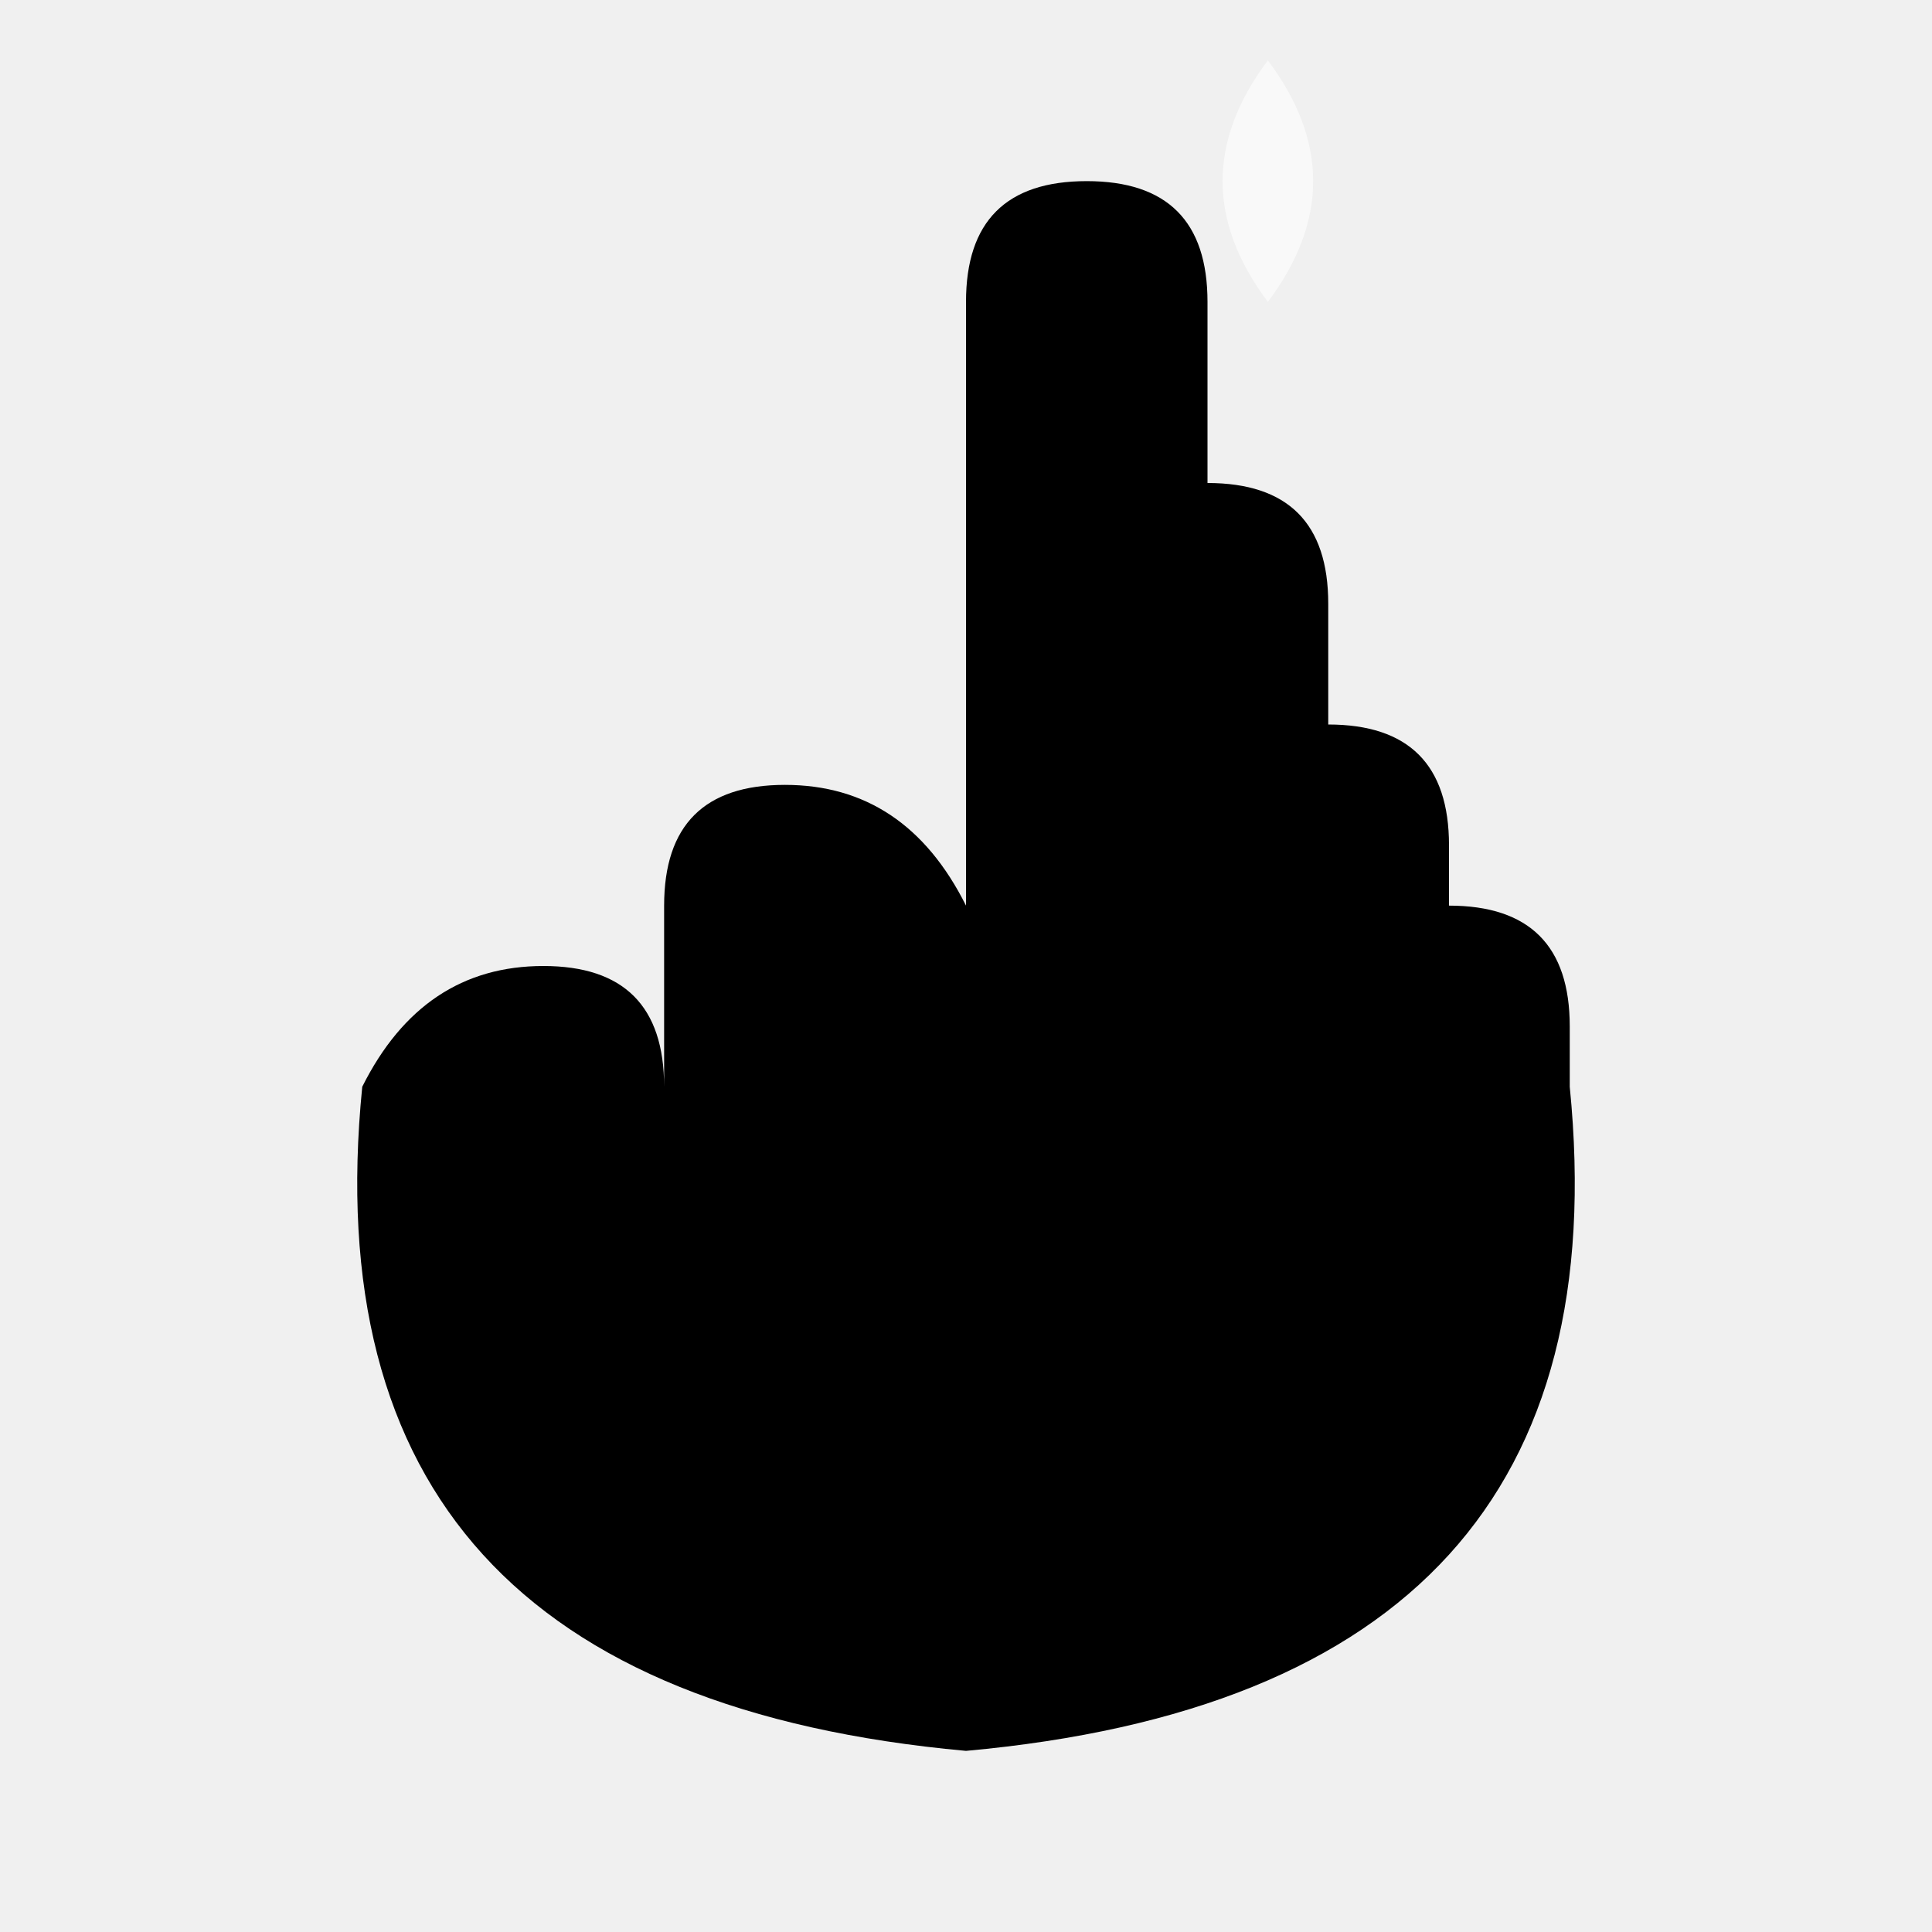
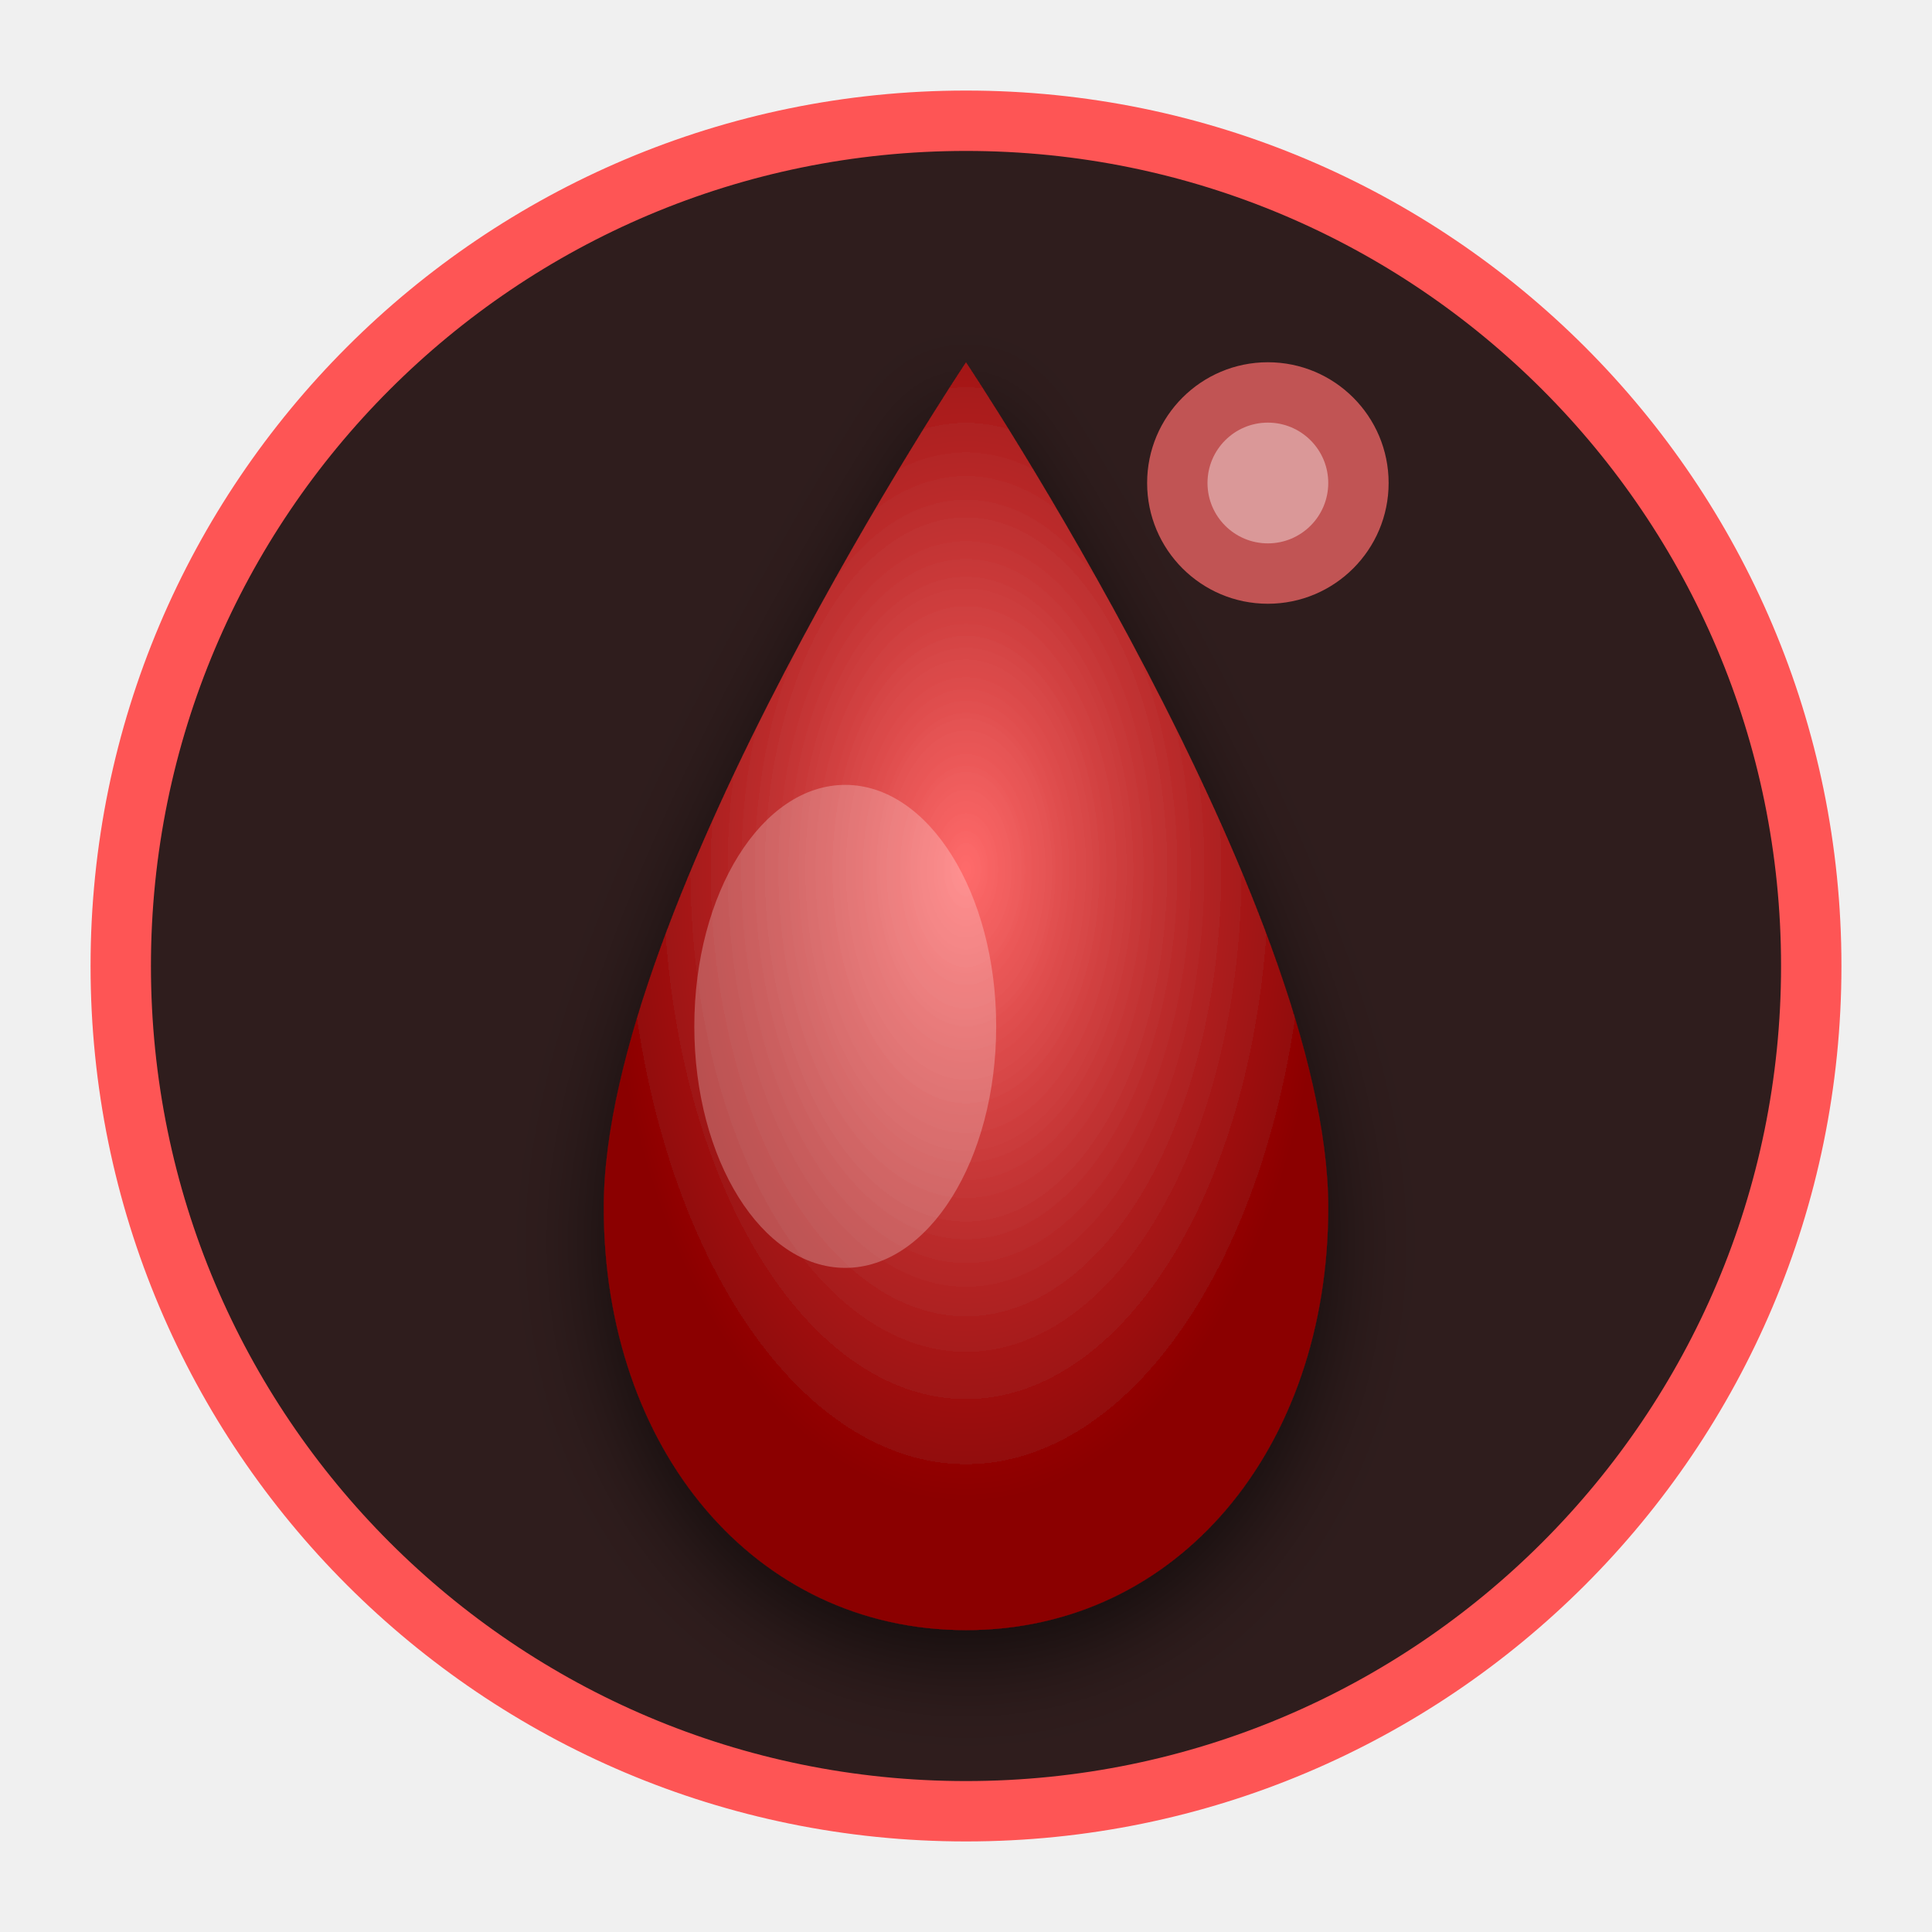
- <svg xmlns="http://www.w3.org/2000/svg" viewBox="0 0 32 32" width="32" height="32">
-   <g fill="currentColor" stroke="currentColor" stroke-linejoin="round" stroke-linecap="round">
-     <path d="M6 18 Q5 28 16 29 Q27 28 26 18 L26 17 Q26 15 24 15 L24 14 Q24 12 22 12 L22 10 Q22 8 20 8 L20 5 Q20 3 18 3 Q16 3 16 5 L16 15 Q15 13 13 13 Q11 13 11 15 L11 18 Q11 16 9 16 Q7 16 6 18Z" fill="currentColor" stroke="none" />
-     <path d="M21 5 Q22.5 3 21 1 Q19.5 3 21 5Z" fill="white" stroke="none" opacity="0.6" />
-   </g>
+ <svg xmlns="http://www.w3.org/2000/svg" viewBox="0 0 64 64" width="64" height="64">
+   <defs>
+     <radialGradient id="glow" cx="50%" cy="40%" r="50%">
+       <stop offset="0%" stop-color="#ff6b6b" />
+       <stop offset="100%" stop-color="#8b0000" />
+     </radialGradient>
+     <filter id="shadow" x="-20%" y="-20%" width="140%" height="140%">
+       <feDropShadow dx="0" dy="1" stdDeviation="1.5" flood-color="#000" flood-opacity="0.6" />
+     </filter>
+   </defs>
+   <circle cx="32" cy="32" r="28" fill="#1a0505" stroke="#ff4444" stroke-width="2" opacity="0.9" />
+   <path d="M32 12 C32 12, 20 30, 20 40 C20 48, 25 54, 32 54 C39 54, 44 48, 44 40 C44 30, 32 12, 32 12Z" fill="url(#glow)" filter="url(#shadow)" />
+   <ellipse cx="28" cy="34" rx="5" ry="8" fill="white" opacity="0.25" />
+   <circle cx="42" cy="16" r="4" fill="#ff6b6b" opacity="0.7" />
+   <circle cx="42" cy="16" r="2" fill="white" opacity="0.4" />
</svg>
